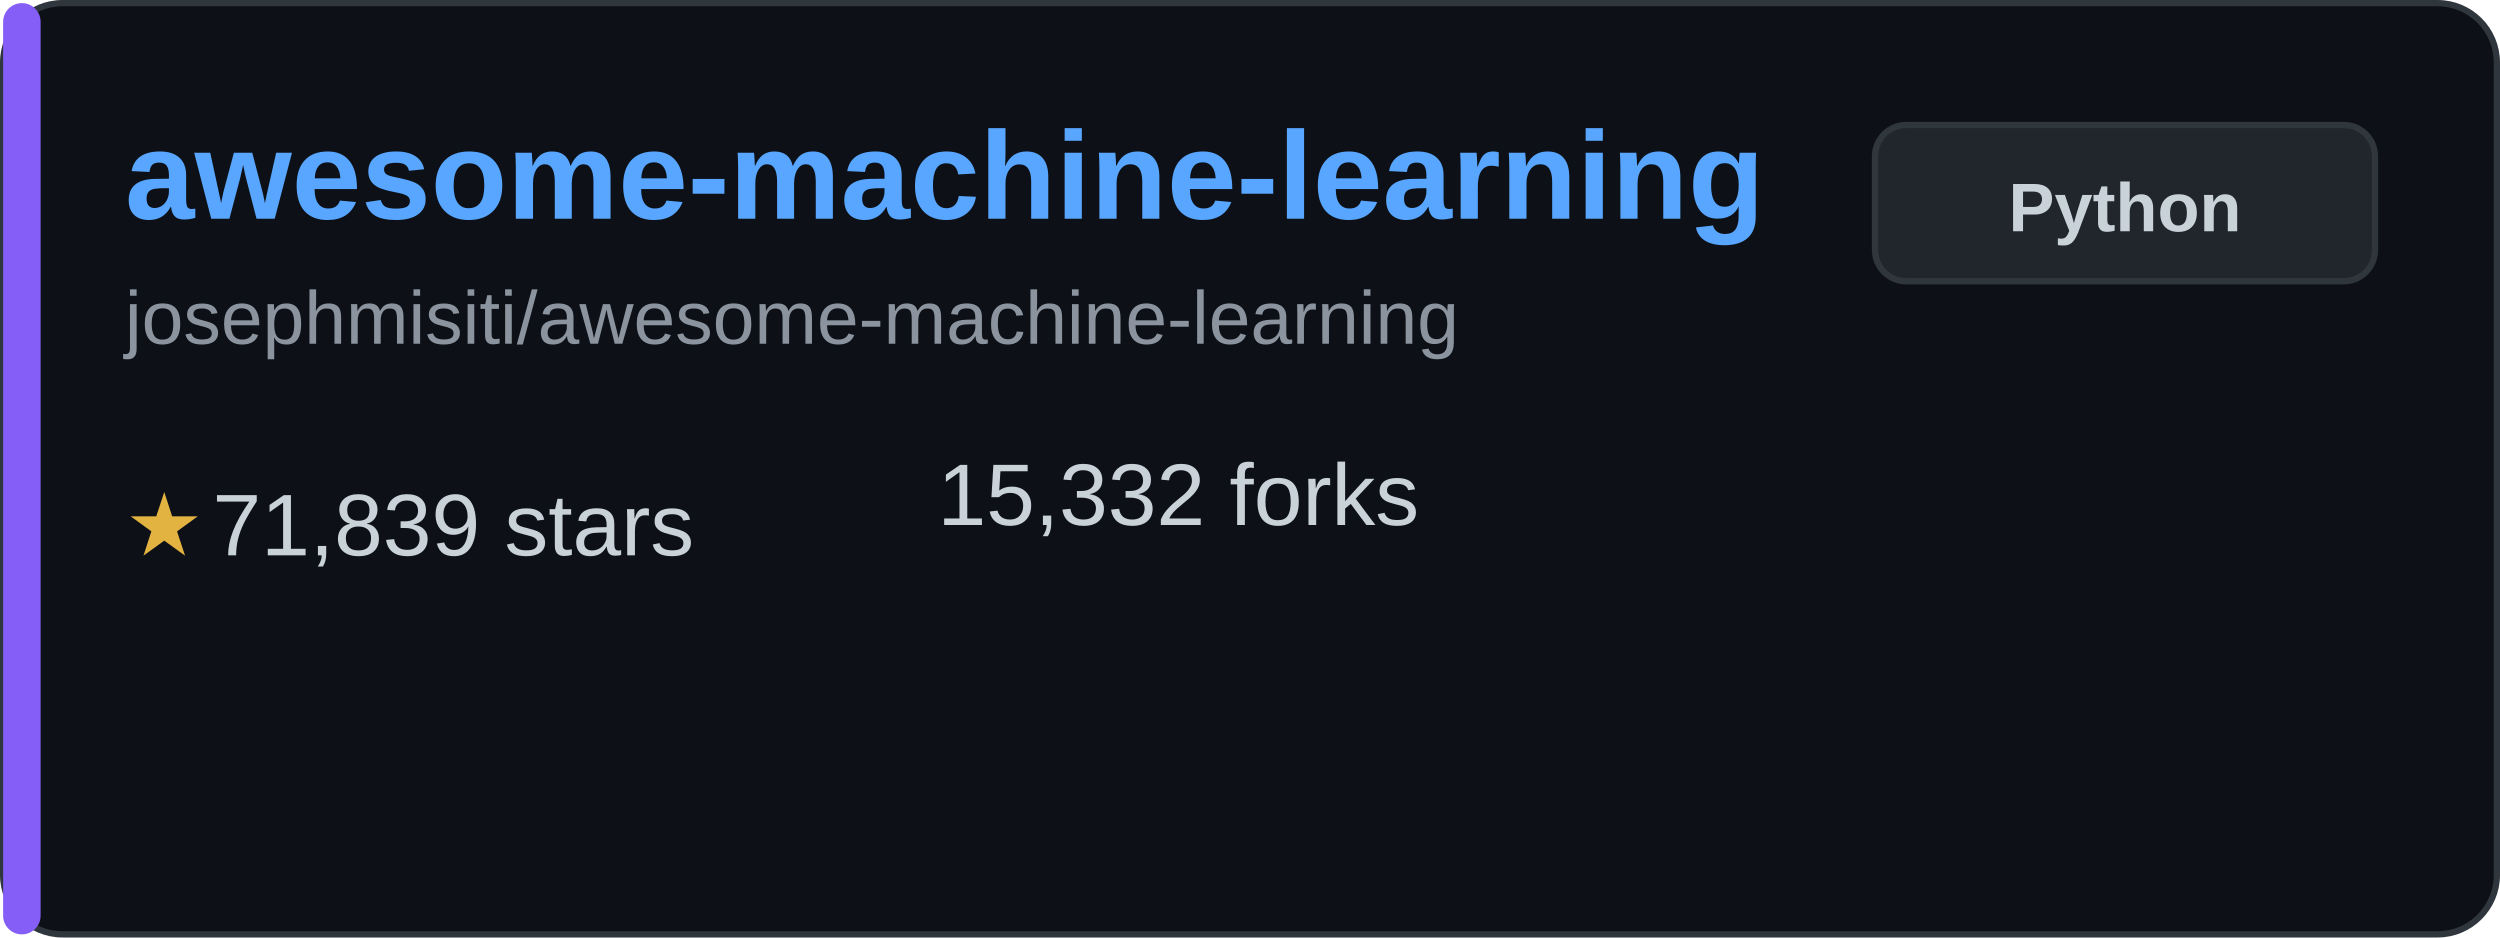
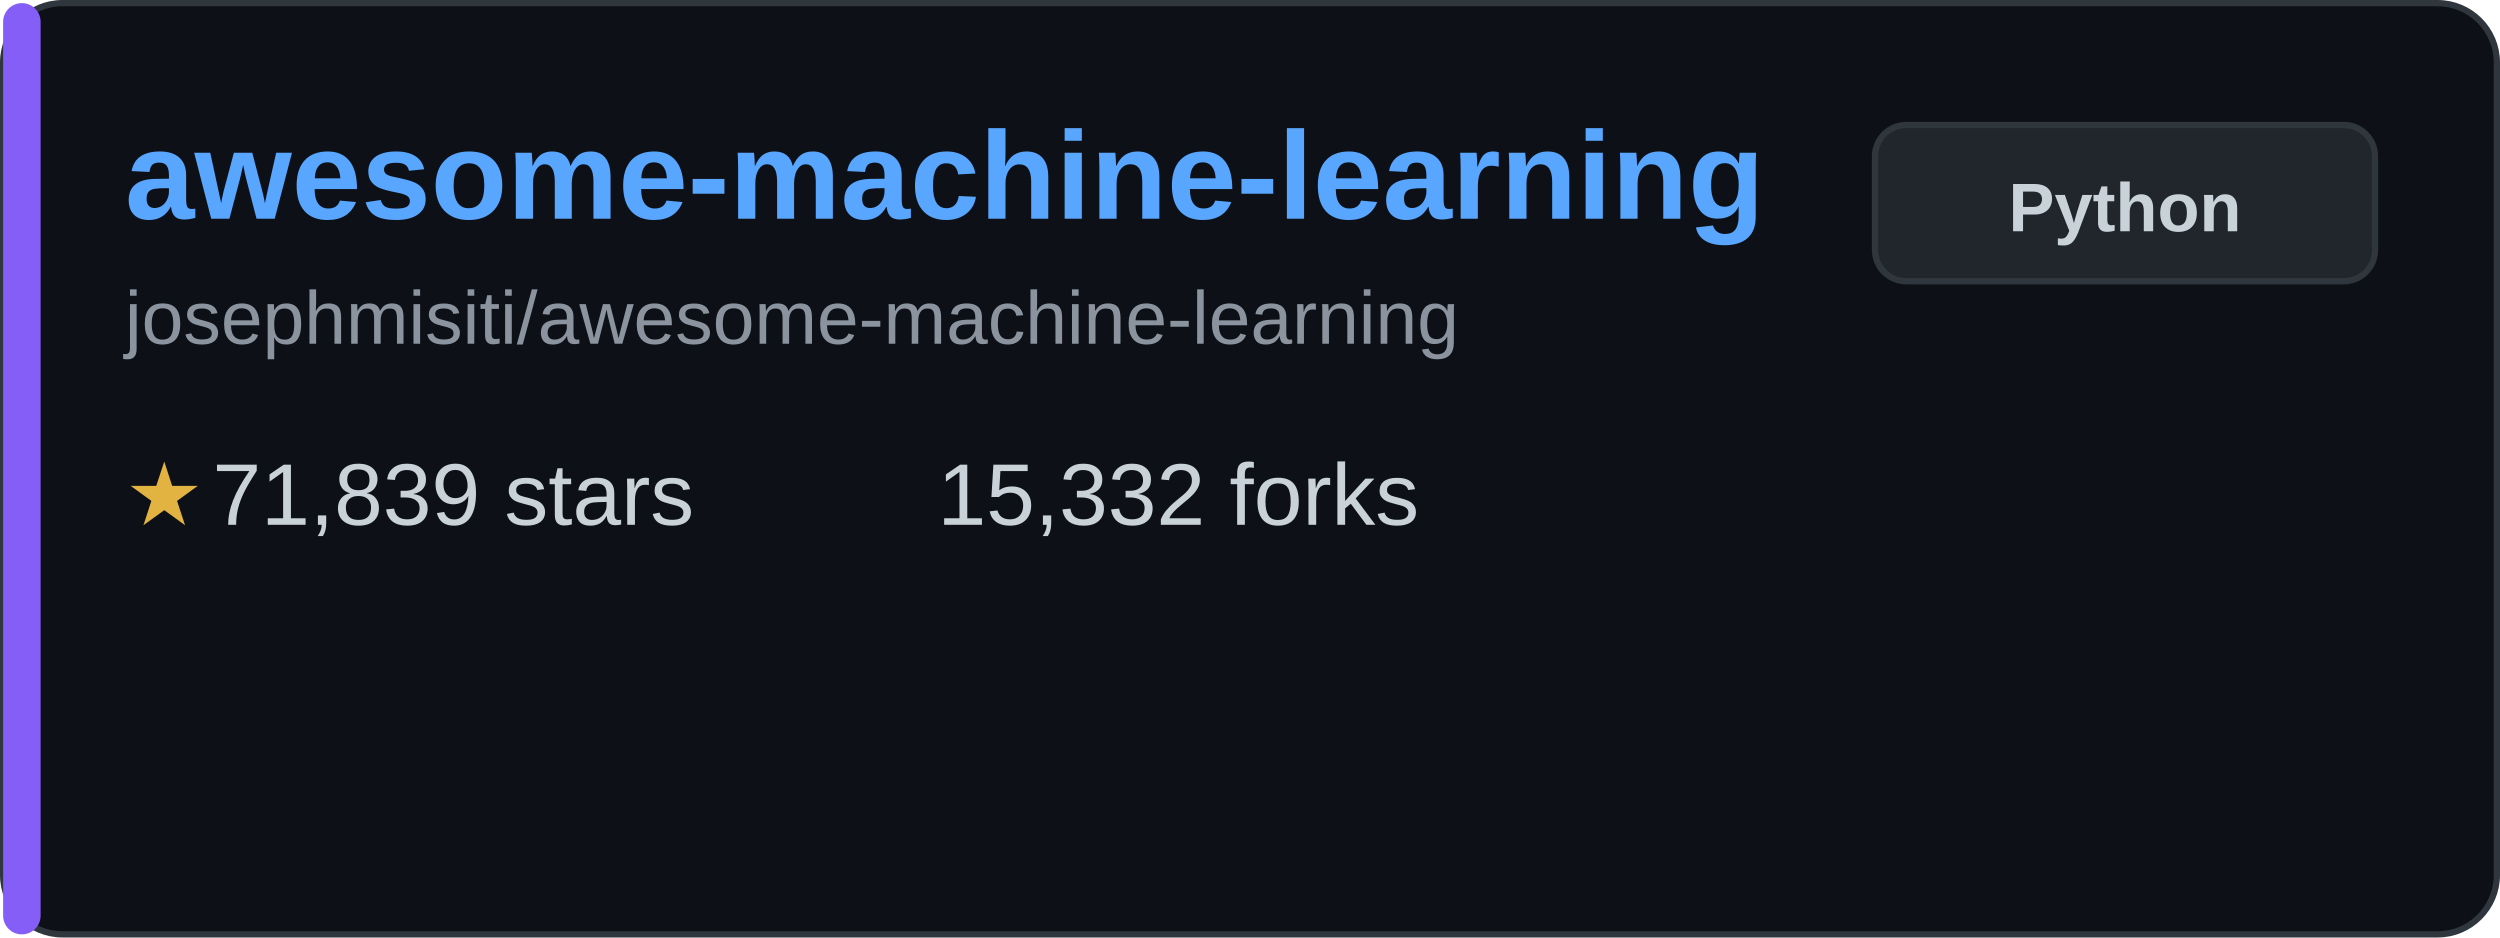
<svg xmlns="http://www.w3.org/2000/svg" width="400" height="150" viewBox="0 0 400 150" fill="none">
  <rect x="0.5" y="0.5" width="399" height="149" rx="9.5" fill="#0d1117" stroke="#30363d" />
  <rect x="0.5" y="0.5" width="6" height="149" rx="3" fill="#845ef7" />
  <text x="20" y="35" font-family="Arial, sans-serif" font-size="20" font-weight="bold" fill="#58a6ff">awesome-machine-learning</text>
  <text x="20" y="55" font-family="Arial, sans-serif" font-size="12" fill="#8b949e">josephmisiti/awesome-machine-learning</text>
  <g transform="translate(20, 80)">
-     <text x="0" y="4" font-family="Arial, sans-serif" font-size="14" fill="#e3b341" dominant-baseline="central">★</text>
-     <text x="14" y="4" font-family="Arial, sans-serif" font-size="14" fill="#c9d1d9" dominant-baseline="central">71,839 stars</text>
+     <text x="0" y="0" font-family="Arial, sans-serif" font-size="14" fill="#e3b341" dominant-baseline="middle">★</text>
+     <text x="14" y="0" font-family="Arial, sans-serif" font-size="14" fill="#c9d1d9" dominant-baseline="middle">71,839 stars</text>
  </g>
  <g transform="translate(150, 80)">
-     <text x="0" y="4" font-family="Arial, sans-serif" font-size="14" fill="#c9d1d9">15,332 forks</text>
+     <text x="0" y="0" font-family="Arial, sans-serif" font-size="14" fill="#c9d1d9" dominant-baseline="middle">15,332 forks</text>
  </g>
  <rect x="300" y="20" width="80" height="25" rx="5" fill="#21262d" stroke="#30363d" />
  <text x="340" y="37" font-family="Arial, sans-serif" font-size="11" font-weight="bold" fill="#c9d1d9" text-anchor="middle">Python</text>
</svg>
